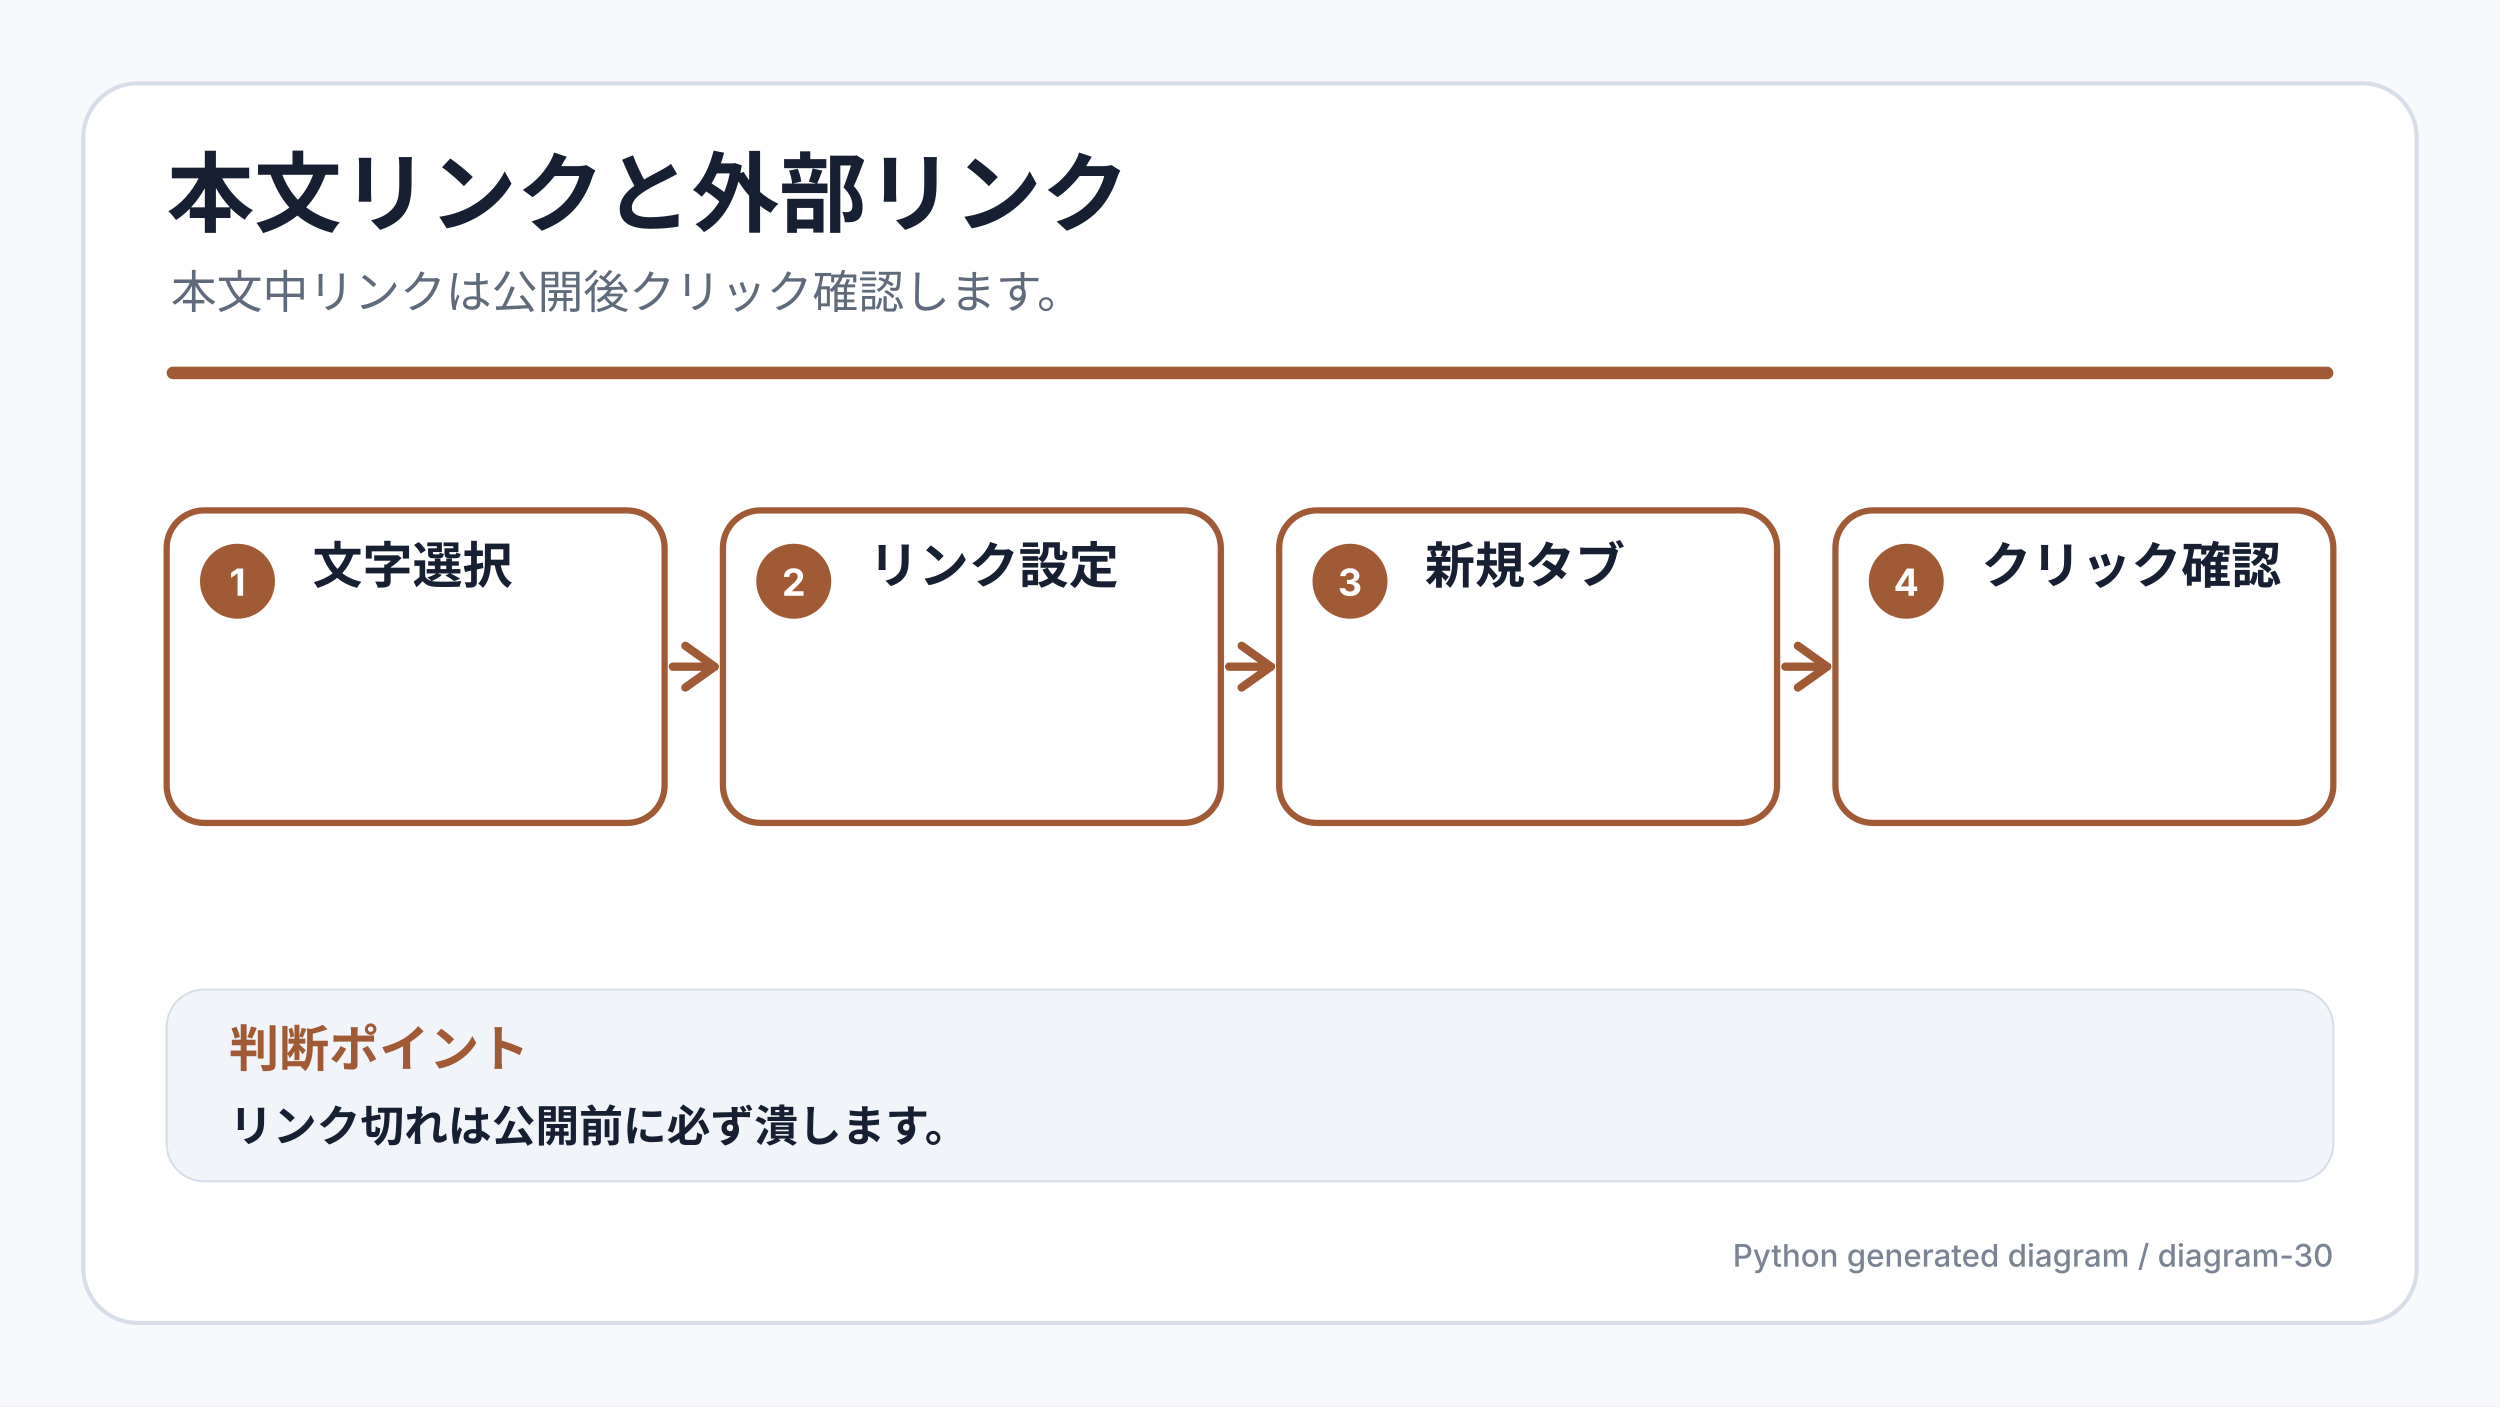
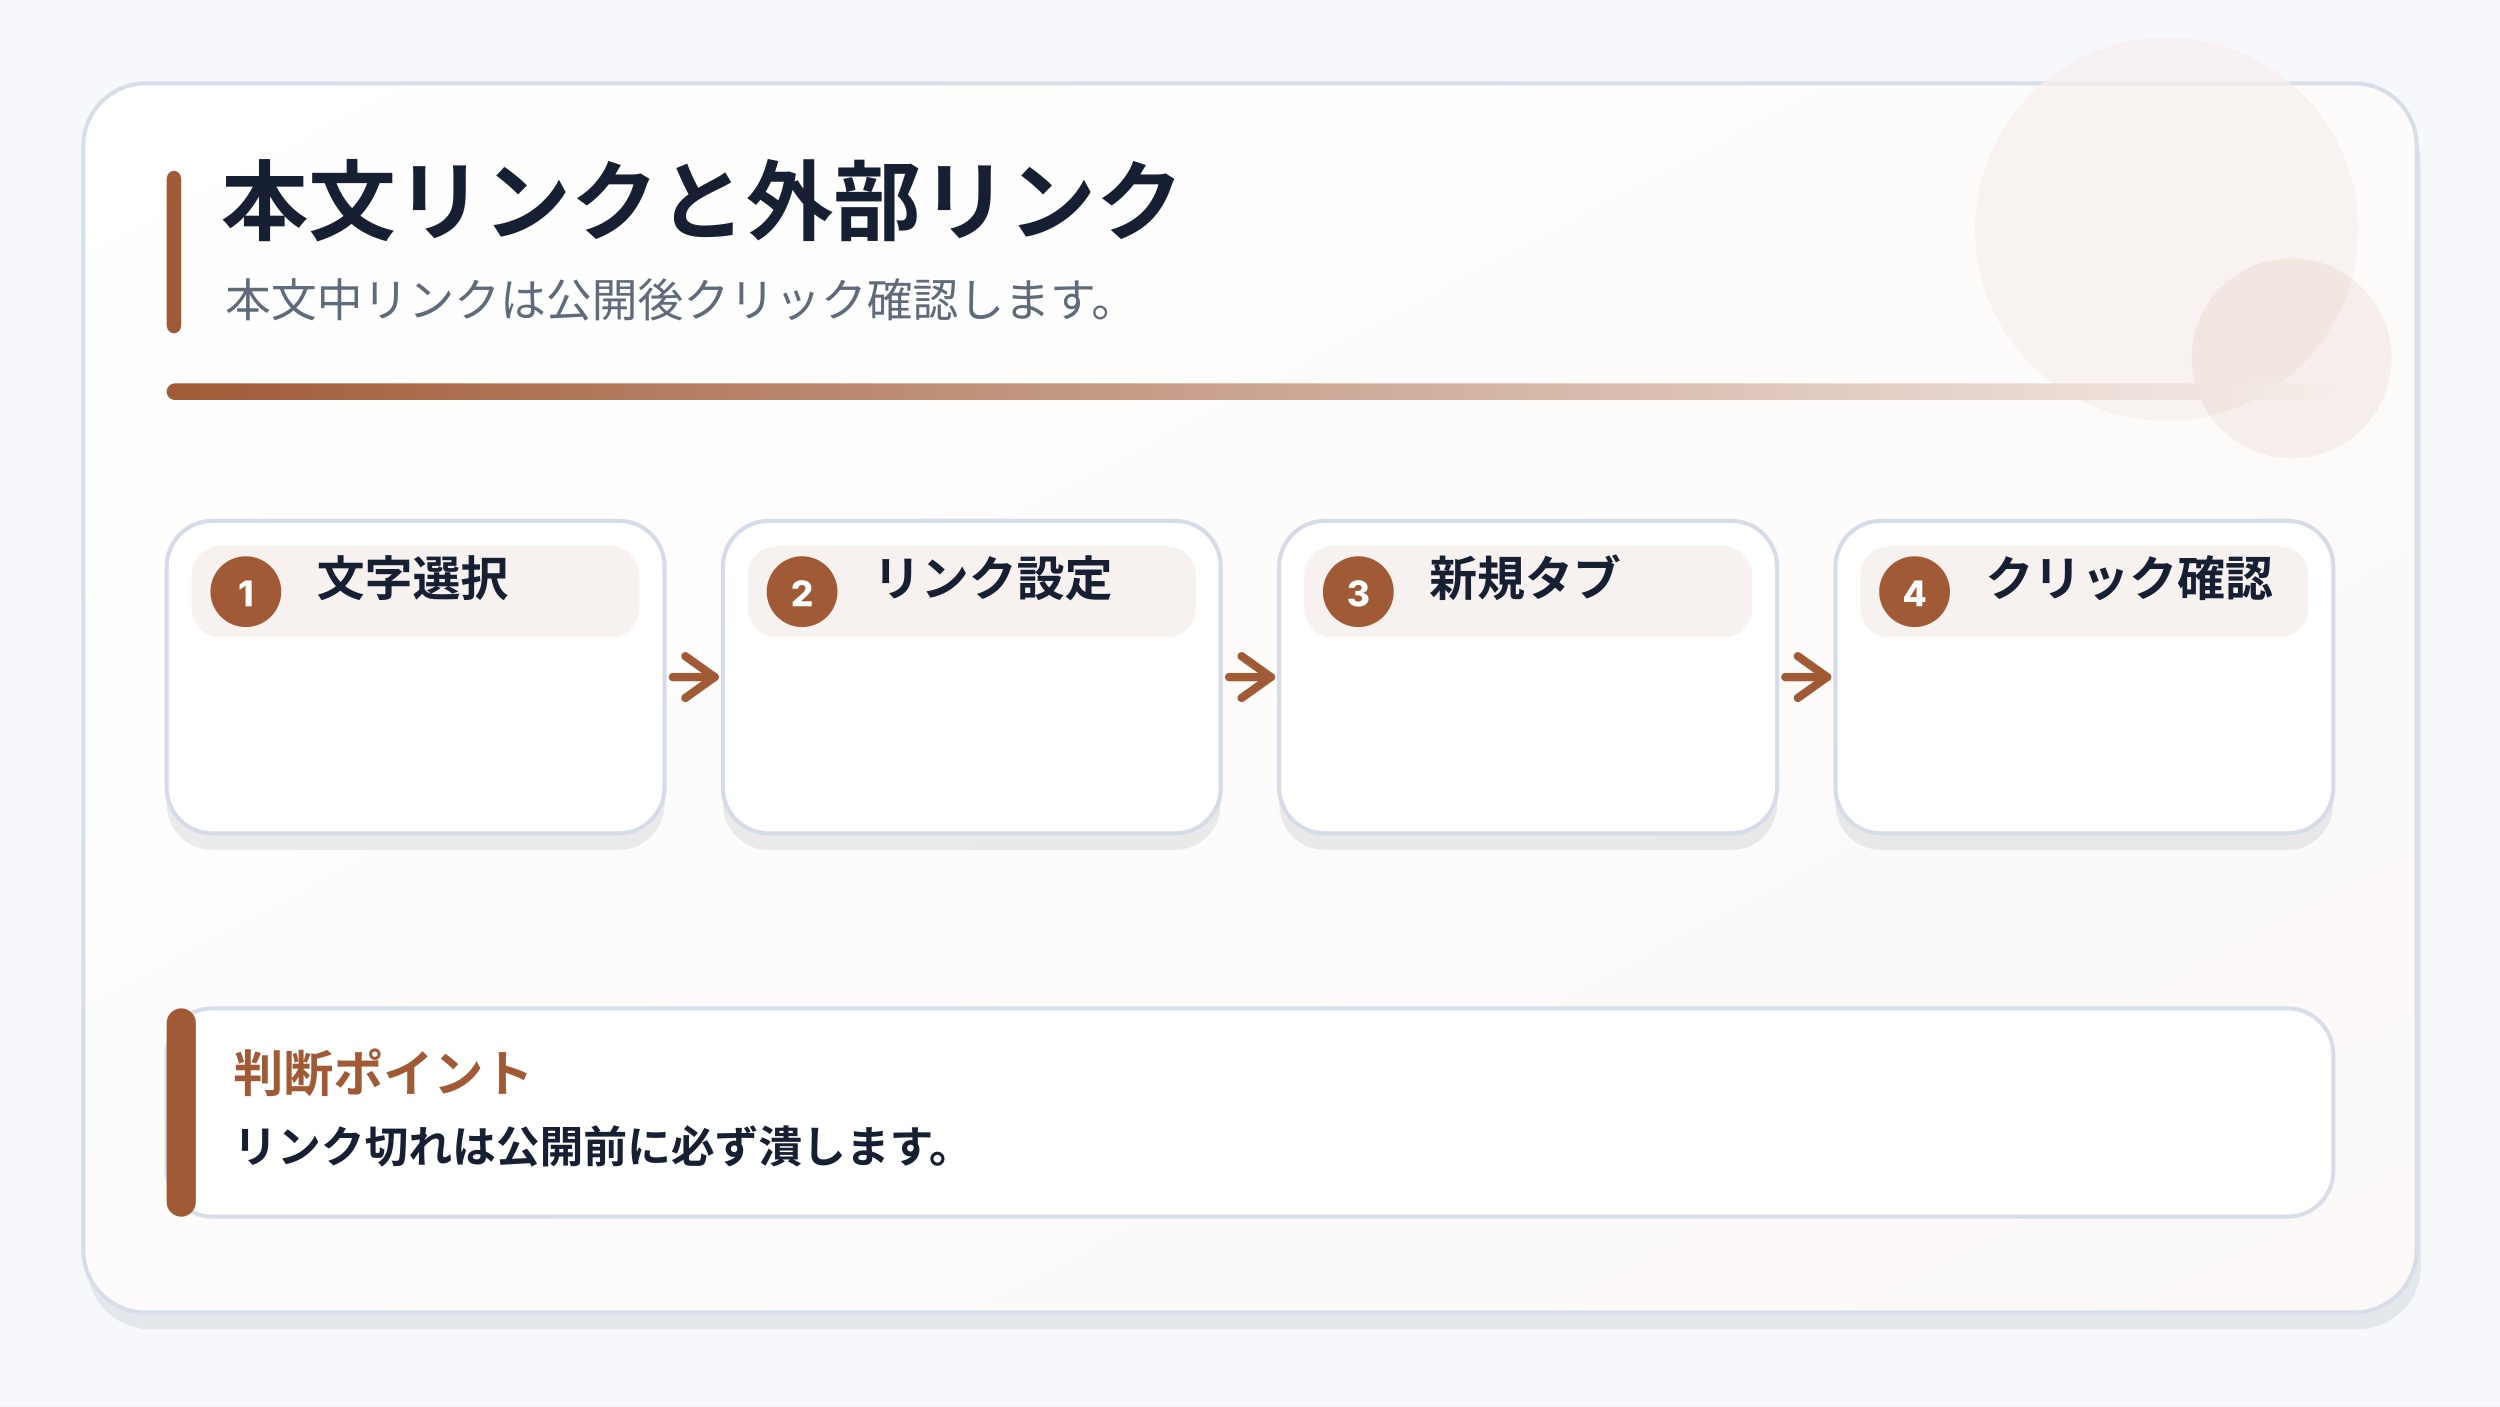
<svg xmlns="http://www.w3.org/2000/svg" width="1200" height="675" viewBox="0 0 1200 675" role="img">
-   <rect width="1200" height="675" fill="#F7F9FC" />
-   <rect x="40" y="40" width="1120" height="595" rx="26" fill="#ffffff" stroke="#D8DEE8" stroke-width="2" />
-   <text x="80" y="108" font-family="-apple-system, BlinkMacSystemFont, Segoe UI, sans-serif" font-size="42" font-weight="800" fill="#172033" text-anchor="start">本文リンクと外部リンク</text>
-   <text x="82" y="148" font-family="-apple-system, BlinkMacSystemFont, Segoe UI, sans-serif" font-size="22" font-weight="500" fill="#5F6B7A" text-anchor="start">本文中リンクは公開後クリック確認します。</text>
-   <rect x="80" y="176" width="1040" height="6" rx="3" fill="#A05A36" />
-   <rect x="80" y="245" width="239" height="150" rx="18" fill="#ffffff" stroke="#A05A36" stroke-width="3" />
-   <circle cx="114" cy="279" r="18" fill="#A05A36" />
-   <text x="114" y="286" font-family="-apple-system, BlinkMacSystemFont, Segoe UI, sans-serif" font-size="18" font-weight="700" fill="#ffffff" text-anchor="middle">1</text>
-   <text x="150" y="280" font-family="-apple-system, BlinkMacSystemFont, Segoe UI, sans-serif" font-size="24" font-weight="700" fill="#172033" text-anchor="start">文字選択</text>
-   <line x1="323" y1="320" x2="343" y2="320" stroke="#A05A36" stroke-width="4" stroke-linecap="round" />
-   <path d="M 329 310 L 343 320 L 329 330" fill="none" stroke="#A05A36" stroke-width="4" stroke-linecap="round" stroke-linejoin="round" />
-   <rect x="347" y="245" width="239" height="150" rx="18" fill="#ffffff" stroke="#A05A36" stroke-width="3" />
-   <circle cx="381" cy="279" r="18" fill="#A05A36" />
-   <text x="381" y="286" font-family="-apple-system, BlinkMacSystemFont, Segoe UI, sans-serif" font-size="18" font-weight="700" fill="#ffffff" text-anchor="middle">2</text>
-   <text x="417" y="280" font-family="-apple-system, BlinkMacSystemFont, Segoe UI, sans-serif" font-size="24" font-weight="700" fill="#172033" text-anchor="start">リンク設定</text>
-   <line x1="590" y1="320" x2="610" y2="320" stroke="#A05A36" stroke-width="4" stroke-linecap="round" />
-   <path d="M 596 310 L 610 320 L 596 330" fill="none" stroke="#A05A36" stroke-width="4" stroke-linecap="round" stroke-linejoin="round" />
-   <rect x="614" y="245" width="239" height="150" rx="18" fill="#ffffff" stroke="#A05A36" stroke-width="3" />
-   <circle cx="648" cy="279" r="18" fill="#A05A36" />
-   <text x="648" y="286" font-family="-apple-system, BlinkMacSystemFont, Segoe UI, sans-serif" font-size="18" font-weight="700" fill="#ffffff" text-anchor="middle">3</text>
-   <text x="684" y="280" font-family="-apple-system, BlinkMacSystemFont, Segoe UI, sans-serif" font-size="24" font-weight="700" fill="#172033" text-anchor="start">新規タブ</text>
-   <line x1="857" y1="320" x2="877" y2="320" stroke="#A05A36" stroke-width="4" stroke-linecap="round" />
-   <path d="M 863 310 L 877 320 L 863 330" fill="none" stroke="#A05A36" stroke-width="4" stroke-linecap="round" stroke-linejoin="round" />
-   <rect x="881" y="245" width="239" height="150" rx="18" fill="#ffffff" stroke="#A05A36" stroke-width="3" />
-   <circle cx="915" cy="279" r="18" fill="#A05A36" />
-   <text x="915" y="286" font-family="-apple-system, BlinkMacSystemFont, Segoe UI, sans-serif" font-size="18" font-weight="700" fill="#ffffff" text-anchor="middle">4</text>
-   <text x="951" y="280" font-family="-apple-system, BlinkMacSystemFont, Segoe UI, sans-serif" font-size="24" font-weight="700" fill="#172033" text-anchor="start">クリック確認</text>
-   <rect x="80" y="475" width="1040" height="92" rx="18" fill="#F1F5F9" stroke="#D8DEE8" />
-   <text x="110" y="512" font-family="-apple-system, BlinkMacSystemFont, Segoe UI, sans-serif" font-size="24" font-weight="800" fill="#A05A36" text-anchor="start">判断ポイント</text>
-   <text x="110" y="548" font-family="-apple-system, BlinkMacSystemFont, Segoe UI, sans-serif" font-size="21" font-weight="600" fill="#172033" text-anchor="start">リンク切れは公開前に必ず潰します。</text>
-   <text x="1120" y="608" font-family="-apple-system, BlinkMacSystemFont, Segoe UI, sans-serif" font-size="15" font-weight="500" fill="#7A8493" text-anchor="end">Python generated diagram / diagram-30</text>
+   <defs>
+     <linearGradient id="bg" x1="0" y1="0" x2="1" y2="1">
+       <stop offset="0%" stop-color="#FFFFFF" />
+       <stop offset="100%" stop-color="#FBF8F7" />
+     </linearGradient>
+     <linearGradient id="bar" x1="0" y1="0" x2="1" y2="0">
+       <stop offset="0%" stop-color="#A05A36" />
+       <stop offset="100%" stop-color="#F6EEEB" />
+     </linearGradient>
+   </defs>
+   <rect width="1200" height="675" fill="#F6F8FC" />
+   <rect x="42" y="48" width="1120" height="590" rx="30" fill="#0F172A" opacity="0.08" />
+   <rect x="40" y="40" width="1120" height="590" rx="30" fill="url(#bg)" stroke="#D8DEE8" stroke-width="2" />
+   <circle cx="1040" cy="110" r="92" fill="#F6EEEB" opacity="0.72" />
+   <circle cx="1100" cy="172" r="48" fill="#A05A36" opacity="0.08" />
+   <rect x="80" y="82" width="7" height="78" rx="4" fill="#A05A36" />
+   <text x="106" y="112" font-family="-apple-system, BlinkMacSystemFont, Segoe UI, sans-serif" font-size="42" font-weight="800" fill="#172033" text-anchor="start">本文リンクと外部リンク</text>
+   <text x="108" y="152" font-family="-apple-system, BlinkMacSystemFont, Segoe UI, sans-serif" font-size="22" font-weight="500" fill="#5F6B7A" text-anchor="start">本文中リンクは公開後クリック確認します。</text>
+   <rect x="80" y="184" width="1040" height="8" rx="4" fill="url(#bar)" />
+   <rect x="80" y="258" width="239" height="150" rx="22" fill="#0F172A" opacity="0.08" />
+   <rect x="80" y="250" width="239" height="150" rx="22" fill="#ffffff" stroke="#D5DCE8" stroke-width="2" />
+   <rect x="92" y="262" width="215" height="44" rx="14" fill="#F7F2EF" />
+   <circle cx="118" cy="284" r="17" fill="#A05A36" />
+   <text x="118" y="291" font-family="-apple-system, BlinkMacSystemFont, Segoe UI, sans-serif" font-size="17" font-weight="800" fill="#ffffff" text-anchor="middle">1</text>
+   <text x="152" y="286" font-family="-apple-system, BlinkMacSystemFont, Segoe UI, sans-serif" font-size="23" font-weight="750" fill="#172033" text-anchor="start">文字選択</text>
+   <line x1="323" y1="325" x2="343" y2="325" stroke="#A05A36" stroke-width="4" stroke-linecap="round" />
+   <path d="M 329 315 L 343 325 L 329 335" fill="none" stroke="#A05A36" stroke-width="4" stroke-linecap="round" stroke-linejoin="round" />
+   <rect x="347" y="258" width="239" height="150" rx="22" fill="#0F172A" opacity="0.08" />
+   <rect x="347" y="250" width="239" height="150" rx="22" fill="#ffffff" stroke="#D5DCE8" stroke-width="2" />
+   <rect x="359" y="262" width="215" height="44" rx="14" fill="#F7F2EF" />
+   <circle cx="385" cy="284" r="17" fill="#A05A36" />
+   <text x="385" y="291" font-family="-apple-system, BlinkMacSystemFont, Segoe UI, sans-serif" font-size="17" font-weight="800" fill="#ffffff" text-anchor="middle">2</text>
+   <text x="419" y="286" font-family="-apple-system, BlinkMacSystemFont, Segoe UI, sans-serif" font-size="23" font-weight="750" fill="#172033" text-anchor="start">リンク設定</text>
+   <line x1="590" y1="325" x2="610" y2="325" stroke="#A05A36" stroke-width="4" stroke-linecap="round" />
+   <path d="M 596 315 L 610 325 L 596 335" fill="none" stroke="#A05A36" stroke-width="4" stroke-linecap="round" stroke-linejoin="round" />
+   <rect x="614" y="258" width="239" height="150" rx="22" fill="#0F172A" opacity="0.08" />
+   <rect x="614" y="250" width="239" height="150" rx="22" fill="#ffffff" stroke="#D5DCE8" stroke-width="2" />
+   <rect x="626" y="262" width="215" height="44" rx="14" fill="#F7F2EF" />
+   <circle cx="652" cy="284" r="17" fill="#A05A36" />
+   <text x="652" y="291" font-family="-apple-system, BlinkMacSystemFont, Segoe UI, sans-serif" font-size="17" font-weight="800" fill="#ffffff" text-anchor="middle">3</text>
+   <text x="686" y="286" font-family="-apple-system, BlinkMacSystemFont, Segoe UI, sans-serif" font-size="23" font-weight="750" fill="#172033" text-anchor="start">新規タブ</text>
+   <line x1="857" y1="325" x2="877" y2="325" stroke="#A05A36" stroke-width="4" stroke-linecap="round" />
+   <path d="M 863 315 L 877 325 L 863 335" fill="none" stroke="#A05A36" stroke-width="4" stroke-linecap="round" stroke-linejoin="round" />
+   <rect x="881" y="258" width="239" height="150" rx="22" fill="#0F172A" opacity="0.08" />
+   <rect x="881" y="250" width="239" height="150" rx="22" fill="#ffffff" stroke="#D5DCE8" stroke-width="2" />
+   <rect x="893" y="262" width="215" height="44" rx="14" fill="#F7F2EF" />
+   <circle cx="919" cy="284" r="17" fill="#A05A36" />
+   <text x="919" y="291" font-family="-apple-system, BlinkMacSystemFont, Segoe UI, sans-serif" font-size="17" font-weight="800" fill="#ffffff" text-anchor="middle">4</text>
+   <text x="953" y="286" font-family="-apple-system, BlinkMacSystemFont, Segoe UI, sans-serif" font-size="23" font-weight="750" fill="#172033" text-anchor="start">クリック確認</text>
+   <rect x="80" y="484" width="1040" height="100" rx="22" fill="#FFFFFF" stroke="#D8DEE8" stroke-width="2" />
+   <rect x="80" y="484" width="14" height="100" rx="7" fill="#A05A36" />
+   <text x="112" y="524" font-family="-apple-system, BlinkMacSystemFont, Segoe UI, sans-serif" font-size="24" font-weight="800" fill="#A05A36" text-anchor="start">判断ポイント</text>
+   <text x="112" y="558" font-family="-apple-system, BlinkMacSystemFont, Segoe UI, sans-serif" font-size="21" font-weight="600" fill="#172033" text-anchor="start">リンク切れは公開前に必ず潰します。</text>
</svg>
